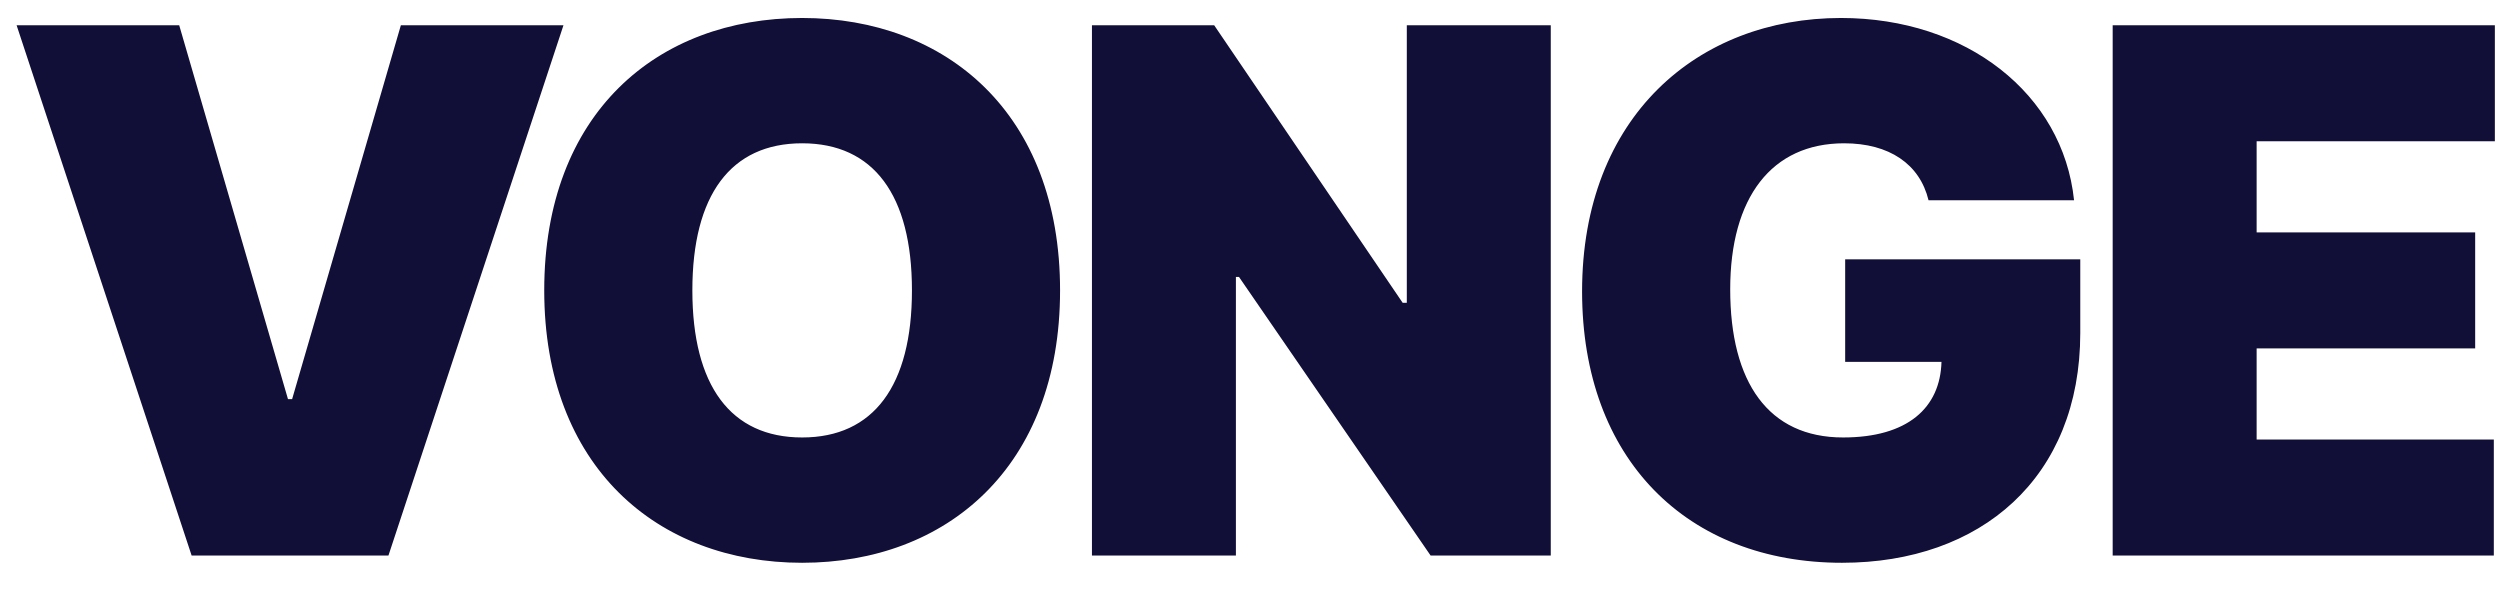
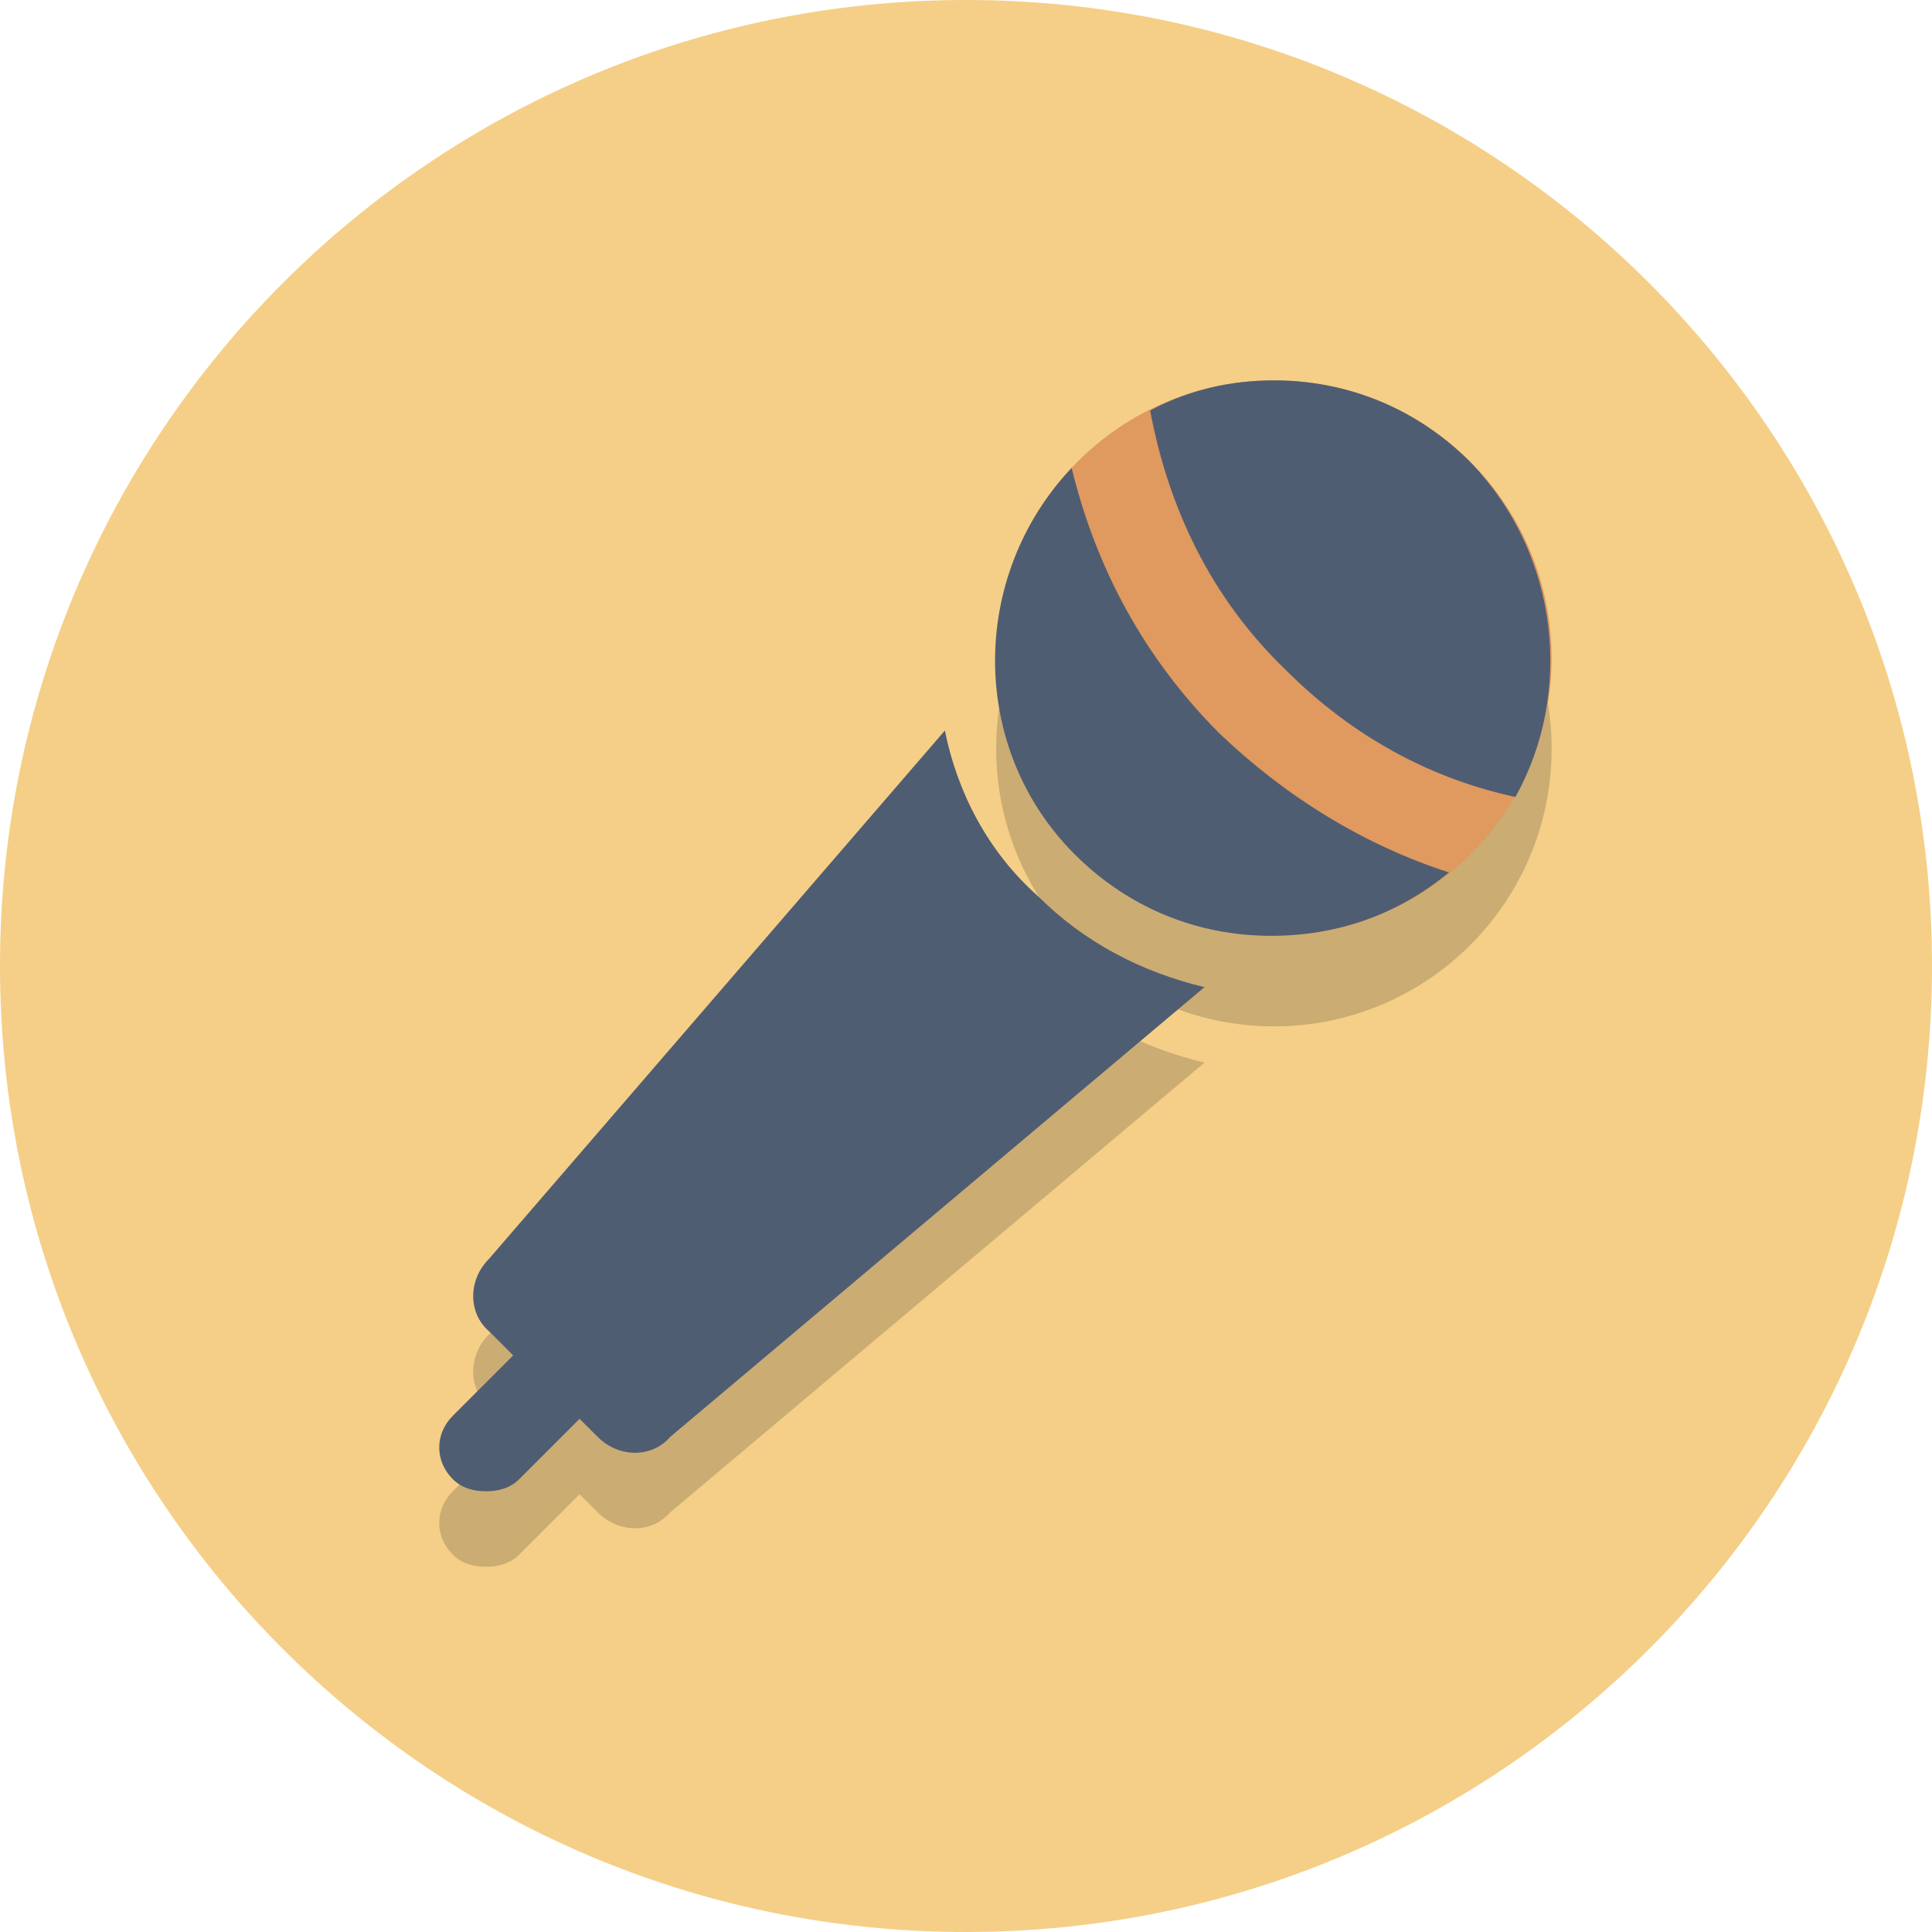
- <svg xmlns="http://www.w3.org/2000/svg" fill="none" height="17" viewBox="0 0 72 17" width="72">
-   <path d="m5.161.727h-4.683l5.041 15.273h5.668l5.041-15.273h-4.683l-3.132 10.768h-.119zm25.369 7.636c0-5.101-3.281-7.845-7.428-7.845-4.176 0-7.428 2.744-7.428 7.845 0 5.071 3.251 7.845 7.428 7.845 4.146 0 7.428-2.744 7.428-7.845zm-4.266 0c0 2.744-1.104 4.236-3.162 4.236-2.058 0-3.162-1.491-3.162-4.236 0-2.744 1.104-4.236 3.162-4.236 2.058 0 3.162 1.491 3.162 4.236zm18.398-7.636h-4.146v7.994h-.119l-5.429-7.994h-3.52v15.273h4.146v-8.024h.089l5.519 8.024h3.46zm10.88 5.041h4.191c-.321-3.065-3.102-5.25-6.712-5.25-4.117 0-7.457 2.834-7.457 7.875 0 4.832 3.028 7.815 7.487 7.815 3.997 0 6.861-2.446 6.861-6.622v-2.118h-6.771v2.953h2.774c-.037 1.327-.977 2.178-2.834 2.178-2.148 0-3.251-1.581-3.251-4.266 0-2.647 1.193-4.206 3.281-4.206 1.298 0 2.178.597 2.431 1.641zm5.303 10.232h10.977v-3.341h-6.831v-2.625h6.294v-3.341h-6.294v-2.625h6.861v-3.341h-11.007z" fill="#110e38" />
+ <svg xmlns="http://www.w3.org/2000/svg" enable-background="new 0 0 64 64" viewBox="0 0 64 64">
+   <circle cx="32" cy="32" fill="#f5cf87" r="32" />
+   <path d="m31.3 26.7-15.1 17.5c-.7.7-.7 1.8 0 2.4l.8.8-2 2c-.6.6-.6 1.5 0 2.1.3.3.7.4 1.1.4s.8-.1 1.1-.4l2-2 .6.6c.7.7 1.8.7 2.4 0l17.7-14.9c-2.1-.5-4-1.5-5.5-3-1.7-1.5-2.7-3.5-3.1-5.5z" fill="#231f20" opacity=".2" />
+   <circle cx="42.2" cy="24.8" fill="#231f20" opacity=".2" r="9.2" />
+   <circle cx="42.2" cy="21.8" fill="#e0995e" r="9.2" />
+   <g fill="#4f5d73">
+     <path d="m31.3 24.2-15.1 17.5c-.7.7-.7 1.8 0 2.4l.8.8-2 2c-.6.6-.6 1.5 0 2.1.3.3.7.4 1.1.4s.8-.1 1.1-.4l2-2 .6.6c.7.7 1.8.7 2.4 0l17.7-14.9c-2.1-.5-4-1.5-5.5-3-1.7-1.5-2.7-3.5-3.1-5.5z" />
+     <path d="m48 28.9c-2.8-.9-5.4-2.5-7.6-4.6-2.5-2.5-4.1-5.5-4.9-8.8-3.4 3.6-3.4 9.3.1 12.8 1.8 1.8 4.1 2.7 6.5 2.7 2.2 0 4.2-.7 5.9-2.1z" />
+     <path d="m48.7 15.3c-1.8-1.8-4.1-2.7-6.5-2.7-1.4 0-2.8.3-4.1 1 .6 3.2 2 6.2 4.5 8.6 2.2 2.2 4.8 3.6 7.6 4.2 1.9-3.4 1.5-8-1.5-11.1z" />
+   </g>
</svg>
